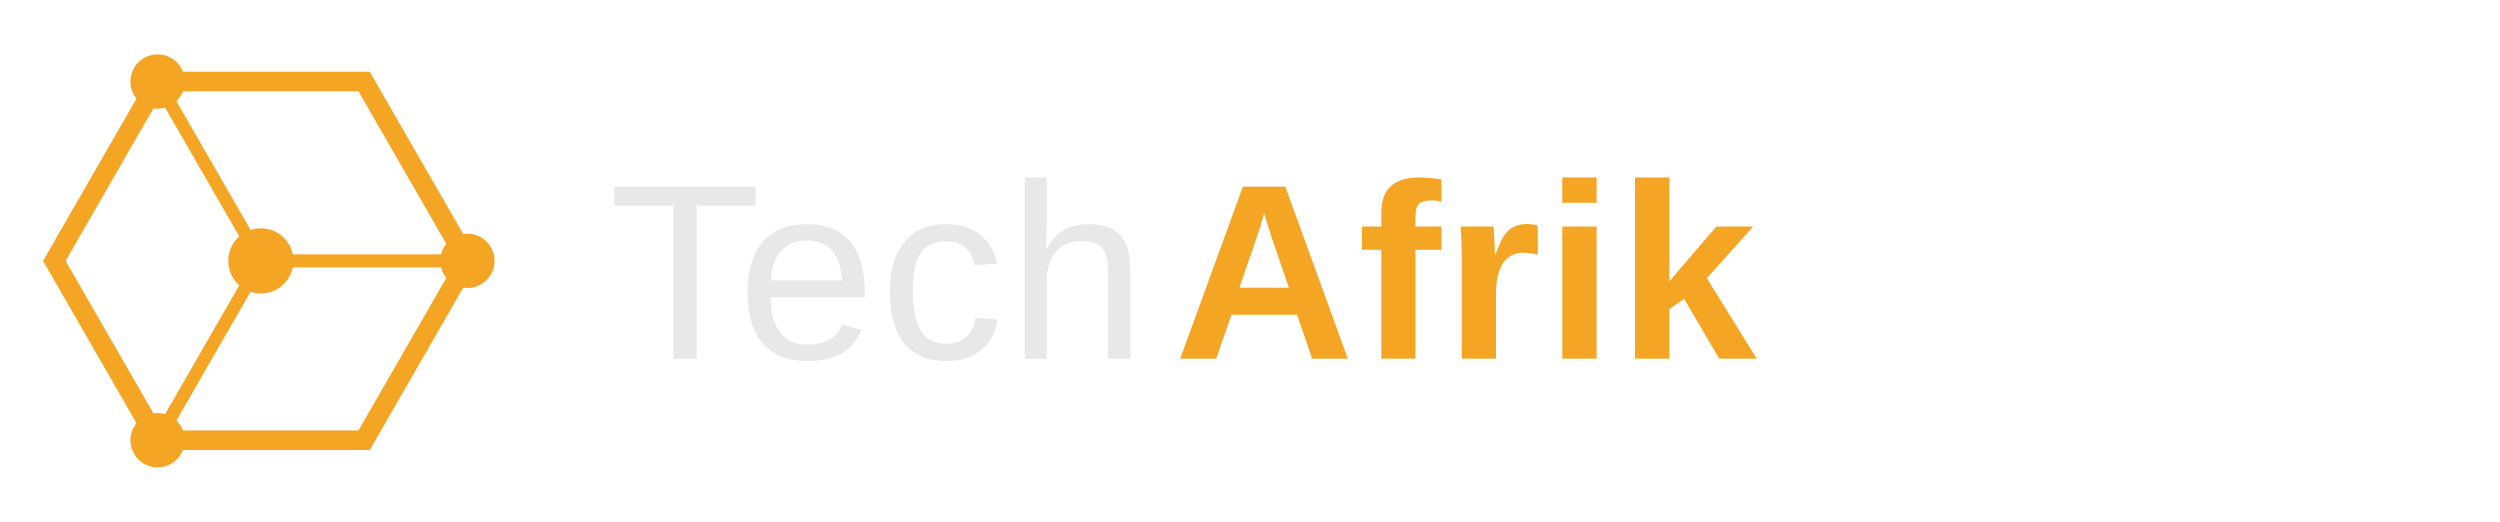
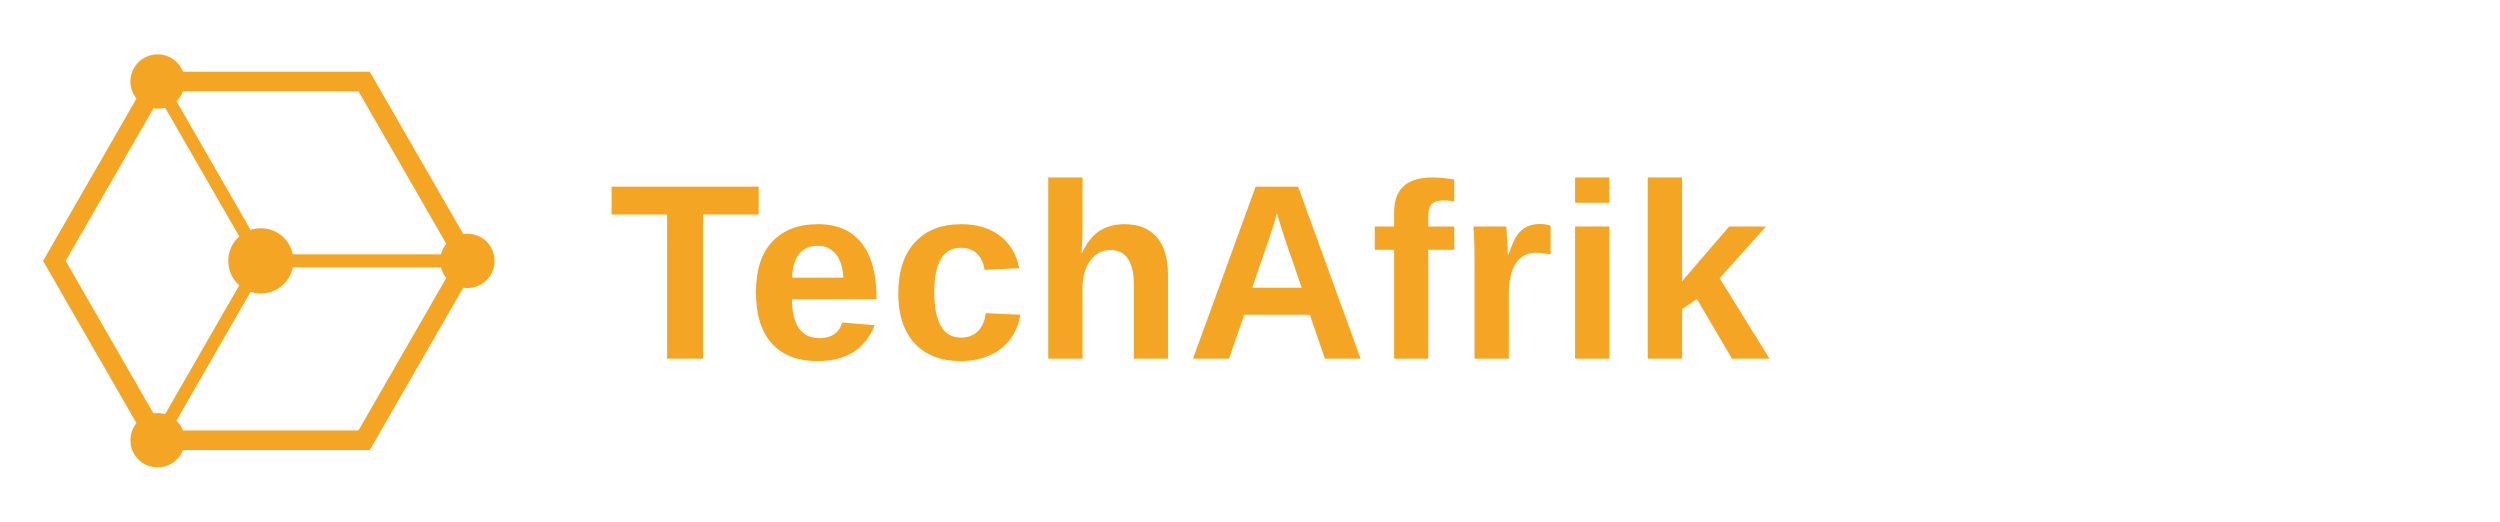
<svg xmlns="http://www.w3.org/2000/svg" viewBox="0 0 230 48" width="230" height="48">
  <polygon points="43,24 33.5,40.5 14.5,40.5 5,24 14.5,7.5 33.5,7.5" fill="none" stroke="#f5a524" stroke-width="1.8" />
  <line x1="24" y1="24" x2="43" y2="24" stroke="#f5a524" stroke-width="1.2" />
  <line x1="24" y1="24" x2="14.5" y2="40.5" stroke="#f5a524" stroke-width="1.2" />
  <line x1="24" y1="24" x2="14.5" y2="7.5" stroke="#f5a524" stroke-width="1.2" />
  <circle cx="24" cy="24" r="3" fill="#f5a524" />
  <circle cx="43" cy="24" r="2.5" fill="#f5a524" />
  <circle cx="14.5" cy="40.5" r="2.5" fill="#f5a524" />
  <circle cx="14.5" cy="7.5" r="2.5" fill="#f5a524" />
-   <text x="56" y="33" font-family="'Segoe UI', Arial, sans-serif" font-size="23" font-weight="400" letter-spacing="0.3" fill="#e8e8e8">Tech</text>
-   <text x="108" y="33" font-family="'Segoe UI', Arial, sans-serif" font-size="23" font-weight="800" letter-spacing="0.3" fill="#f5a524">Afrik</text>
+   <text x="56" y="33" font-family="'Segoe UI', Arial, sans-serif" font-size="23" font-weight="700" letter-spacing="0.3" fill="#f5a524">TechAfrik</text>
</svg>
